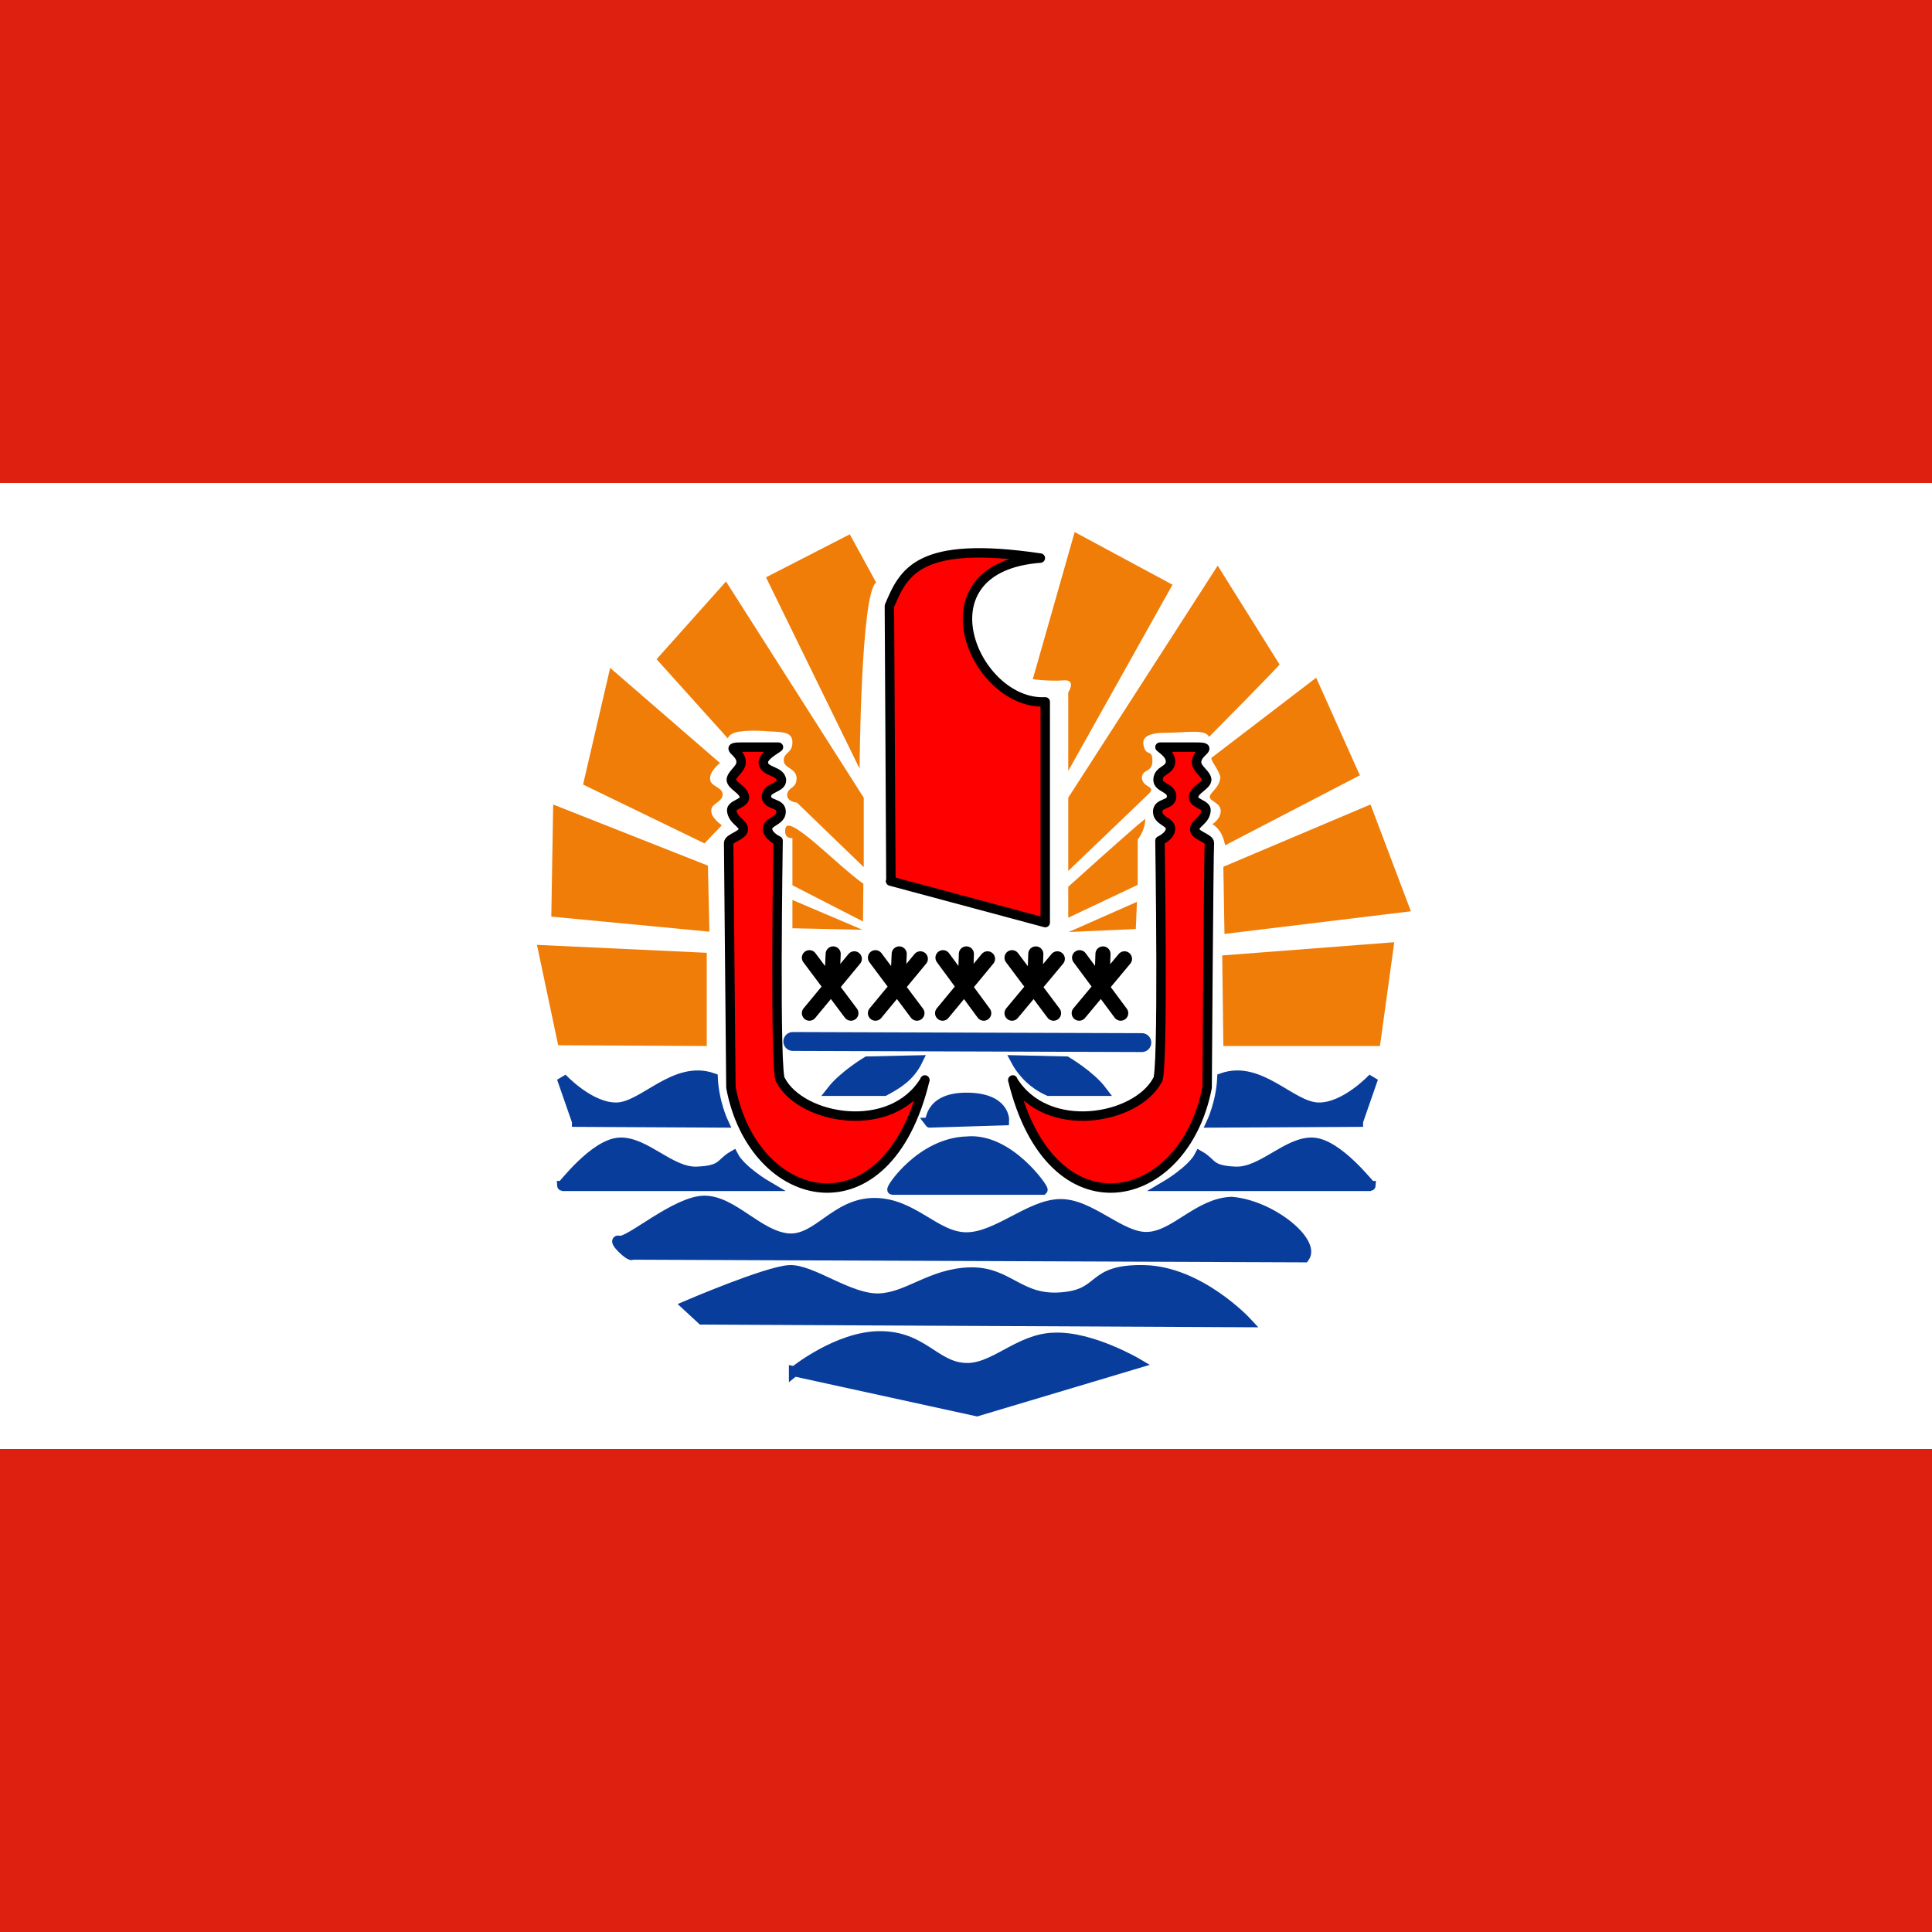
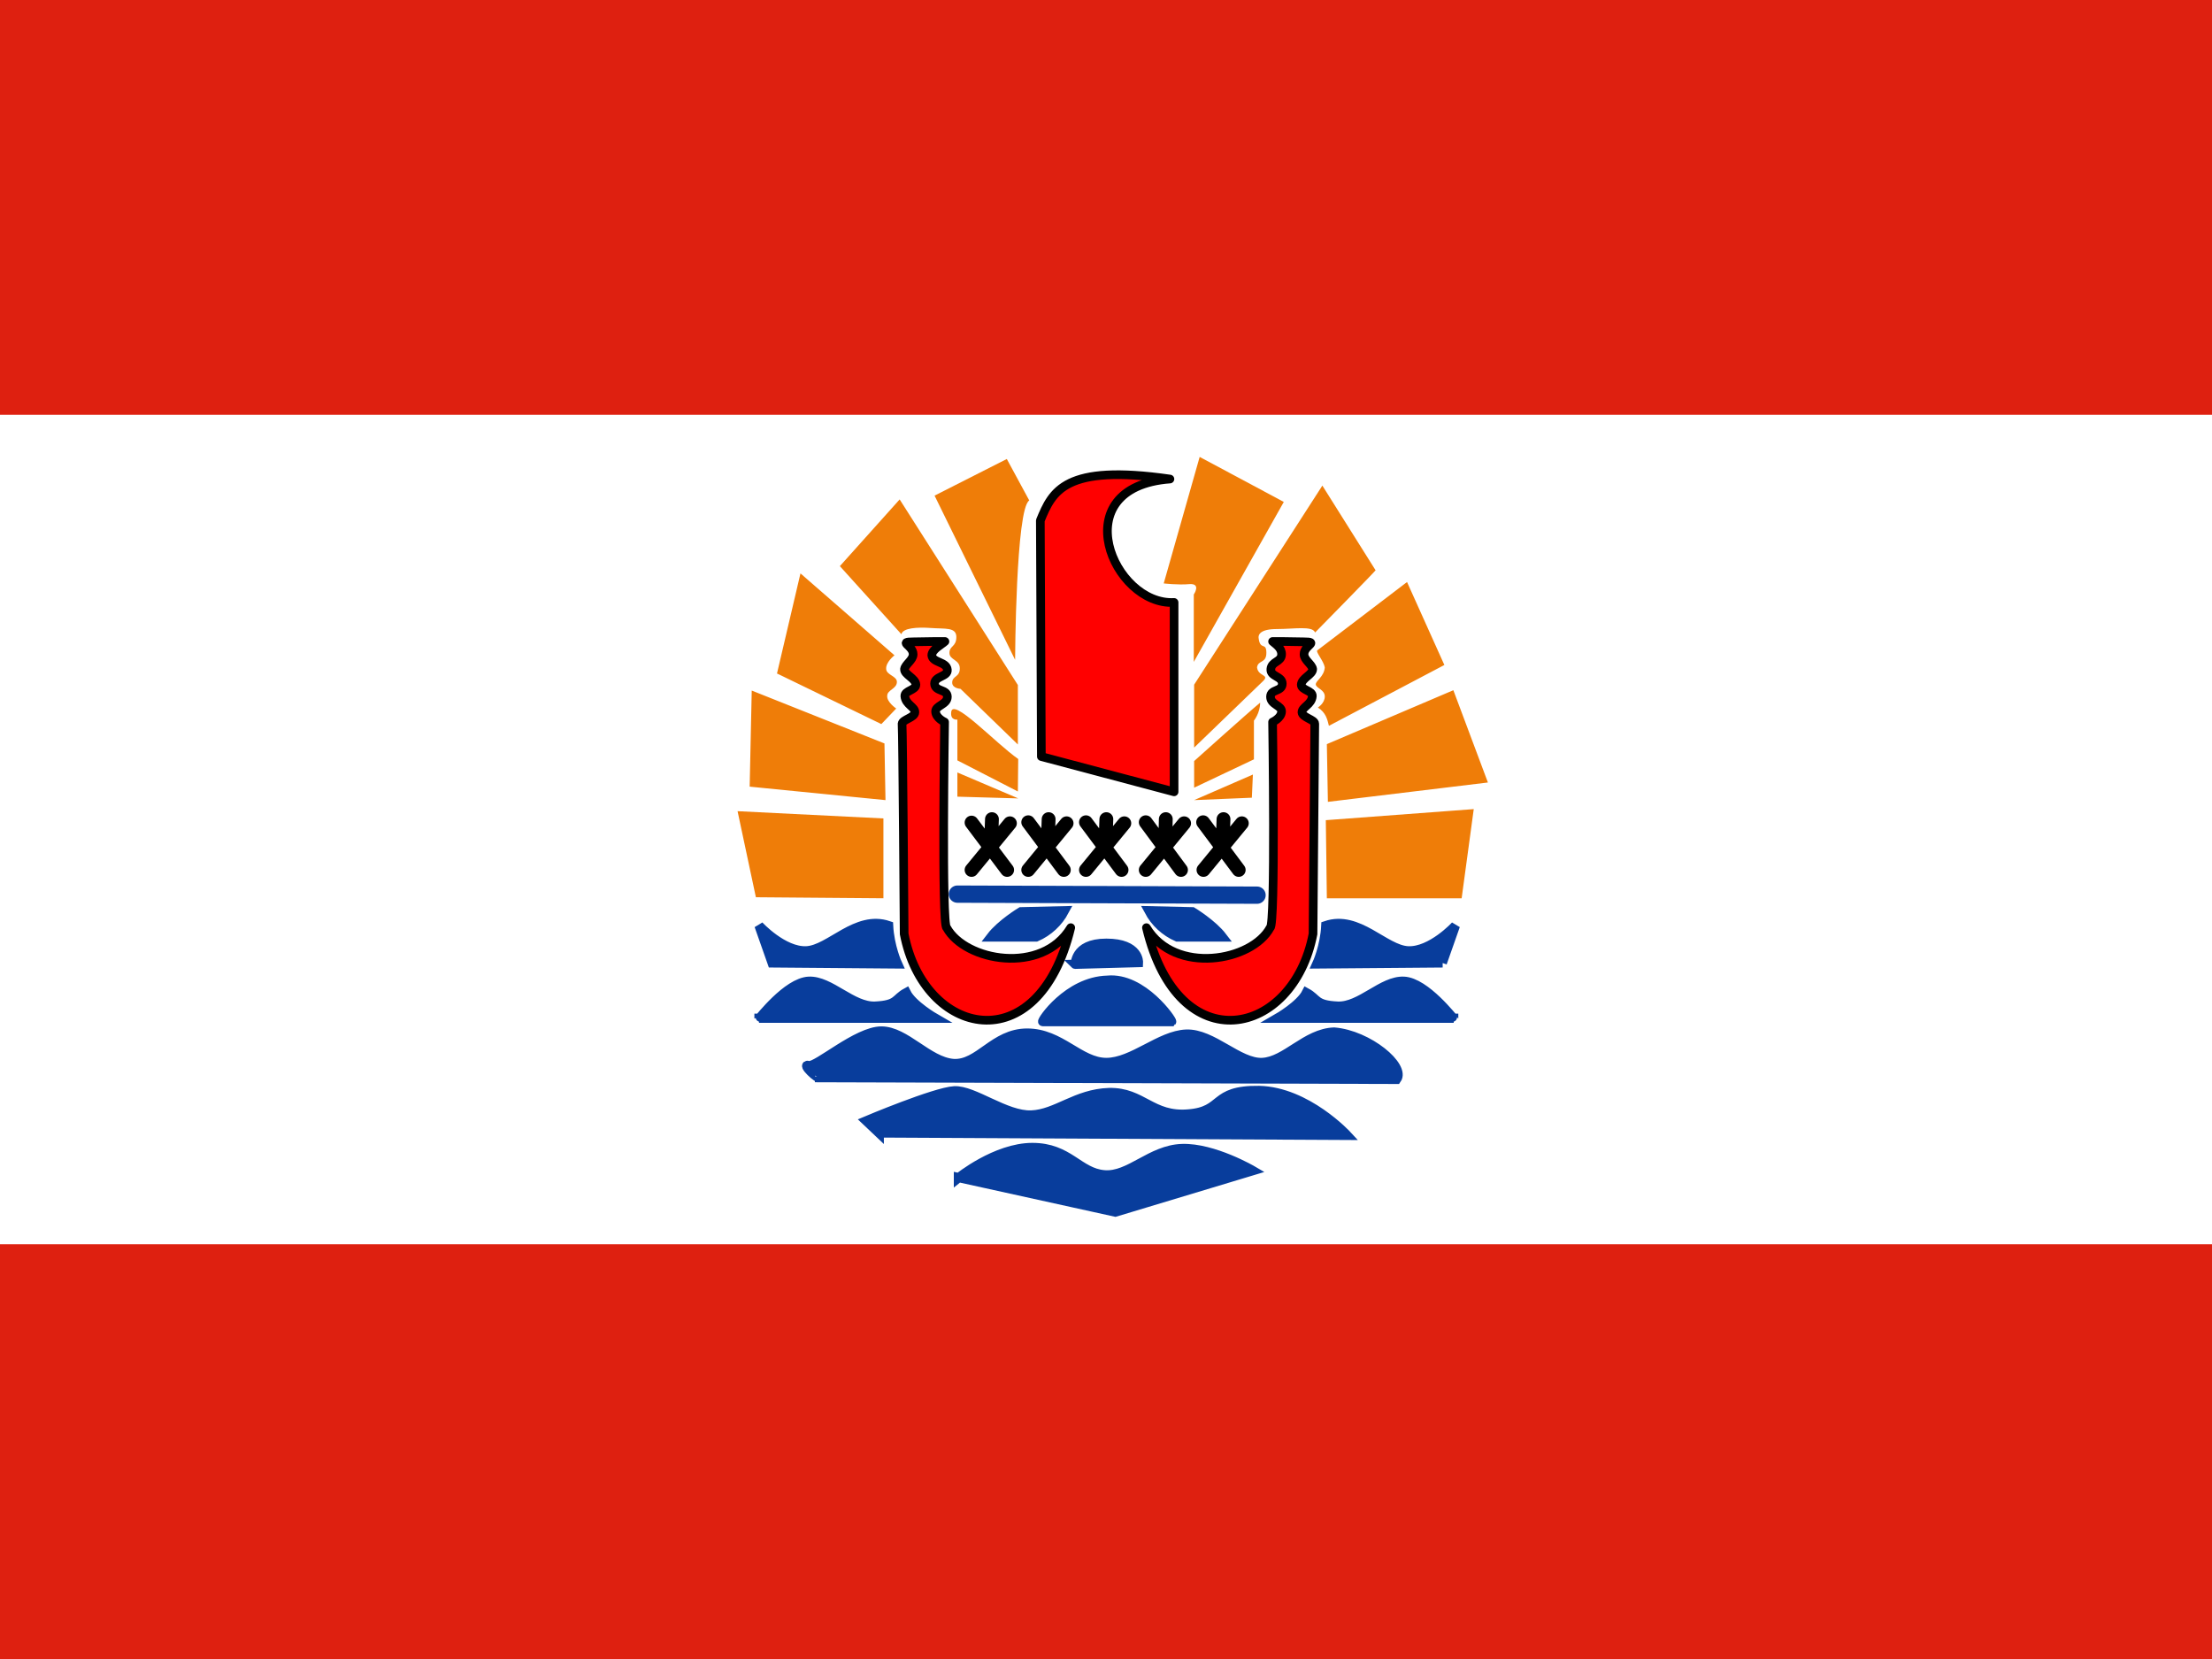
- <svg xmlns="http://www.w3.org/2000/svg" id="flag-icon-css-pf" viewBox="0 0 512 512">
+ <svg xmlns="http://www.w3.org/2000/svg" id="flag-icon-css-pf" viewBox="0 0 640 480">
  <defs>
    <clipPath id="a">
-       <path fill-opacity=".7" d="M0 0h512v512H0z" />
+       <path fill-opacity=".7" d="M0 0h640v480H0z" />
    </clipPath>
  </defs>
  <g clip-path="url(#a)">
-     <path style="width:0" fill="#fff" d="M0 0h512v512H0z" />
-     <path fill="#083d9c" fill-rule="evenodd" stroke="#083d9c" stroke-width="2pt" d="M210.4 363.5s11.6-9.4 22.8-9.4 14.4 7.8 22.2 8.4c7.8.7 14.4-7.8 24-8 9.8-.4 22 6.8 22 6.8L258.9 374l-48.5-10.6zm-24.3-13.8l144.3.7s-12.5-13.5-27.2-13.8c-14.6-.3-10.6 6.3-21.8 7.2-11.3 1-14.1-6.9-24.4-6.6-10.3.3-16.3 6.6-24 6.9-7.9.3-17.9-7.8-23.8-7.5-6 .3-27.2 9.4-27.2 9.4l4 3.7zm-18.5-17.2l178.1.7c2.9-4.1-8.7-13.8-19.3-14.7-8.8.3-15 9-22.2 9.3-7.2.4-15.3-9-23.5-8.7-8 .3-16.5 8.8-24.6 8.8-8.2 0-14.1-9.1-24.4-9.1s-15 10-22.8 9.4c-7.9-.7-14.7-10-22.2-10s-20 11.2-22.5 10.6c-2.5-.6 3.1 4.7 3.4 3.7z" />
-     <path fill="red" fill-rule="evenodd" stroke="#000" stroke-linejoin="round" stroke-width="2.5" d="M236 233.5l41 11V186c-18.8 1-34.4-35.6-1.3-38.1-32.4-4.8-36.2 3.7-40 12.7l.4 72.9z" />
-     <path fill="#083d9c" fill-rule="evenodd" stroke="#083d9c" stroke-linecap="round" stroke-width="5" d="M210.1 276l92.5.3" />
-     <path fill="none" stroke="#000" stroke-linecap="round" stroke-width="4" d="M214.5 253.8l11 14.7m-11 0l11.9-14.4m-5.6-1.3l-.4 9.1m11.6-8.1l11 14.7m-11 0l11.9-14.4m-5.6-1.3l-.4 9.1m12-8.1l10.8 14.7m-10.9 0l11.9-14.4m-5.6-1.3l-.3 9.1m12.4-8.1l11 14.7m-11 0l12-14.4m-5.7-1.3l-.3 9.1m11.9-8.1l10.9 14.7m-11 0l12-14.4m-5.7-1.3l-.3 9.1" />
-     <path fill="#ef7d08" fill-rule="evenodd" d="M148 277l39.3.2v-24.7l-45-2.1 5.6 26.5zm-2-34.1l42 4-.4-17.5-41-16.2-.5 29.7zm8.5-35l32.2 15.6 4.6-4.8s-3-2-2.8-4c0-1.8 3-2.1 3-4.2 0-1.9-3.3-2.1-3.3-4-.3-2 2.6-4.3 2.6-4.3L161.7 177l-7.2 31zm211.2 69.3h-41.5l-.3-24 45.6-3.5-3.8 27.5zm-41.2-29.7l49.4-6-10.7-28.3-39 16.5.3 17.8zm36-42.1L324.7 224c-.5-2-1-4-3.4-5.6 0 0 2.2-1.3 2.2-3.5s-2.9-2.5-2.9-3.7 2.6-2.4 2.8-5.2c-.3-2-2.8-4.6-2.3-5.2l27.7-21.2 11.5 25.7zM283.1 247l17.9-.8.3-7.2-18.1 8zm-54.3-.6L210 246v-7.5l18.8 8zm-.1-2.2l-18.7-9.6v-12.5s-2.2.3-1.9-2.2c.1-5.2 13.8 9.5 20.7 14.3l-.1 10zm54.4-1.1V235s16.8-15.2 20.4-18c0 3.1-2 5.5-2 5.5v12l-18.4 8.7zM174 174.7l18.9 21c.5-2 4.8-2.2 9.2-2 4.4.4 7.9-.2 7.9 3 0 3-2.3 2.6-2.3 4.8s3.4 2 3.4 4.8-2.4 2.2-2.5 4.4c0 1.8 2.6 2 2.6 2l17.7 17.1v-18.4l-36.5-57.3-18.4 20.6zm29-21.7l24.8 50.7s.3-46.8 4.4-49.3l-7-12.8L203 153zm107.7 2l-27.6 49.3v-20.8s2.3-3.5-1.3-3.2c-3.6.3-8.1-.3-8.1-.3l11.1-39 26 14zm28.4 21.1c-.3.6-18.7 19.2-18.7 19.2-.8-2.2-6.4-1.1-11.6-1.1-5.3 0-6 1.7-5.8 3 .6 3.7 2.4 1 2.4 4.4 0 3.3-2.6 2-2.8 4.5.2 2.8 4 2.1 1.8 4.3l-21.3 20.4v-19.4l39.6-61.5 16.4 26.2z" />
-     <path fill="red" fill-rule="evenodd" stroke="#000" stroke-linejoin="round" stroke-width="2.5" d="M245.1 286.3c-8.9 14.7-32.7 10.4-38.2 0-1.7-.4-.7-63.5-.7-63.5s-2.7-1.2-2.8-3.1c-.1-2 3.6-2.1 3.6-4.6 0-2.5-3.8-1.6-3.9-4 0-2.5 4.1-2.2 4-4.4-.3-2.5-4.6-2.1-4.8-4.5-.2-1.8 3-3.4 4-4.2h-9.9c-4.8 0 .1 1.1 0 4 0 1.8-2.4 3-2.6 4.6 0 1.6 3.4 2.7 3.5 4.7 0 1.7-3.5 1.9-3.4 3.5.3 2.7 3.1 3.3 3.1 5 0 1.6-3.9 2.3-3.9 3.6l.6 64.8c6 31.8 41.4 39.8 51.4-2zm23.3 0c9 14.7 32.7 10.4 38.3 0 1.7-.4.7-63.5.7-63.5s2.7-1.2 2.8-3.1c.1-2-3.4-2.1-3.4-4.6 0-2.5 3.6-1.6 3.7-4 0-2.5-3.8-2.3-3.6-4.6.2-2.5 3.1-2.2 3.3-4.5.1-2-1.9-3.2-2.8-4h9.7c4.9 0 0 1.1 0 4 0 1.8 2.5 3 2.7 4.6 0 1.6-3.5 2.7-3.5 4.7 0 1.7 3.5 1.9 3.3 3.5-.2 2.7-3 3.3-3 5 0 1.6 3.9 2.3 3.9 3.6-.2 2.6-.6 64.8-.6 64.8-6.1 31.8-41.4 39.8-51.5-2z" />
-     <path fill="#083d9c" fill-rule="evenodd" stroke="#083d9c" stroke-width="2pt" d="M236.5 315.3h39.8c.3-.3-9-13.8-20-12.8-12.2.3-20.5 12.8-19.8 12.8zm126.8-1h-54.4s7-4.1 9-8c3.5 2 2.5 3.9 9.5 4.2 7 .3 13.8-8 20.5-7.7 6.7.3 15.4 11.8 15.4 11.5zm-214.4 0h54.4s-7-4.1-9-8c-3.5 2-2.5 3.9-9.6 4.2-7 .3-13.7-8-20.5-7.7-6.7.3-15.3 11.8-15.3 11.5zm4-17l38.8.2s-2.5-5.3-2.8-11.8c-10-3.5-18.2 7.5-25.3 7.8-7.2.3-14.7-7.8-14.7-7.8l4 11.5zm207 0l-38.8.2s2.5-5.3 2.8-11.8c10-3.5 18.1 7.5 25.3 7.8 7.2.3 14.7-7.8 14.7-7.8l-4 11.5zm-113.5.2l19.7-.6s.3-6-10-6-9.4 7-9.7 6.6zm-12-8.4c3.5-1.9 6.7-3.8 8.8-8.1l-13.4.3s-6.2 3.7-9.4 7.8h14zm43.5 0a18.2 18.2 0 0 1-8.7-8.1l13.4.3s6.3 3.7 9.4 7.8h-14z" />
-     <path fill="#de2010" fill-rule="evenodd" d="M-128 384h768v128h-768zm0-384h768v128h-768z" />
+     <path fill="#fff" d="M0 0h640v480H0z" />
+     <path fill="#fff" d="M80 0h480v480H80z" />
+     <path fill="#083d9c" fill-rule="evenodd" stroke="#083d9c" stroke-width="2pt" d="M277.3 340.8s10.8-8.8 21.4-8.8 13.4 7.3 20.8 7.9c7.3.6 13.4-7.3 22.5-7.6 9.1-.3 20.5 6.4 20.5 6.4l-39.8 12-45.4-10zm-22.9-13l135.4.7s-11.7-12.7-25.5-13c-13.8-.2-10 6-20.5 6.8-10.6.9-13.2-6.4-22.9-6.2-9.6.3-15.2 6.2-22.5 6.5-7.4.3-16.7-7.3-22.3-7-5.6.3-25.5 8.7-25.5 8.7l3.8 3.6zm-17.3-16l167 .5c2.7-3.8-8.2-12.9-18.1-13.7-8.2.3-14 8.5-20.8 8.8-6.8.3-14.4-8.5-22-8.2-7.6.3-15.5 8.2-23.1 8.2-7.7 0-13.2-8.5-22.9-8.5s-14 9.3-21.4 8.8c-7.3-.6-13.8-9.4-20.8-9.4s-18.7 10.5-21 10c-2.4-.7 2.9 4.3 3.1 3.4z" />
+     <path fill="red" fill-rule="evenodd" stroke="#000" stroke-linejoin="round" stroke-width="2.5" d="M301.3 218.9l38.4 10.2v-54.8c-17.6 1-32.2-33.4-1.2-35.7-30.5-4.4-34 3.5-37.5 12l.3 68.3z" />
+     <path fill="#083d9c" fill-rule="evenodd" stroke="#083d9c" stroke-linecap="round" stroke-width="5" d="M277 258.7l86.7.3" />
+     <path fill="none" stroke="#000" stroke-linecap="round" stroke-width="4" d="M281.1 238l10.3 13.7m-10.3 0l11.1-13.5M287 237l-.3 8.5m10.8-7.6l10.3 13.8m-10.3 0l11.1-13.5m-5.2-1.2l-.3 8.5m11.1-7.6l10.3 13.8m-10.3 0l11.1-13.5m-5.2-1.2l-.3 8.5m11.7-7.6l10.2 13.8m-10.2 0l11.1-13.5m-5.3-1.2l-.2 8.5m11-7.6l10.3 13.8m-10.2 0l11.1-13.5M354 237l-.3 8.5" />
+     <path fill="#ef7d08" fill-rule="evenodd" d="M218.7 259.6l36.9.3v-23.1l-42.2-2.1 5.3 24.9zm-1.8-32l39.3 3.9-.3-16.4-38.4-15.3-.6 27.9zm8-32.7l30.1 14.6 4.3-4.5s-2.8-1.9-2.6-3.7c0-1.7 2.8-2 2.8-4 0-1.7-3-2-3.1-3.7-.2-2 2.4-4 2.4-4l-27.2-23.7-6.8 29zm198 65h-39l-.3-22.6 42.8-3.2-3.5 25.8zM384.2 232l46.3-5.6-10-26.7-36.6 15.6.3 16.7zm33.7-39.6L384.5 210c-.5-2-.9-3.8-3.2-5.3 0 0 2-1.2 2-3.2s-2.6-2.4-2.6-3.5 2.4-2.2 2.6-4.9c-.3-1.8-2.6-4.4-2.2-4.9l26-19.8 10.8 24zm-72.4 39.1l16.7-.7.3-6.7-17 7.4zm-51-.5l-17.5-.5v-7l17.6 7.5zm0-2l-17.5-9v-11.8s-2 .3-1.8-2c.1-4.9 12.9 8.9 19.4 13.4l-.1 9.4zm51-1.1v-7.7s15.8-14.2 19.1-16.9c0 3-1.8 5.2-1.8 5.2v11.2l-17.3 8.2zM243 163.8l17.8 19.7c.4-1.8 4.5-2.1 8.6-1.8 4 .3 7.3-.3 7.3 2.6s-2 2.5-2 4.6 3 1.9 3 4.5-2.2 2.1-2.2 4.1c0 1.7 2.4 1.8 2.4 1.8l16.6 16.1v-17.2l-34.2-53.7-17.3 19.3zm27.4-20.4l23.3 47.5s.2-43.8 4.1-46.1l-6.5-12-20.9 10.6zm101 1.9l-26 46.2V172s2.2-3.2-1.2-3c-3.4.3-7.5-.2-7.5-.2l10.4-36.6 24.3 13zM398 165c-.3.5-17.5 18-17.5 18-.8-2-6-1-11-1-4.9 0-5.6 1.6-5.3 2.9.5 3.3 2.2.8 2.2 4 0 3.1-2.4 2-2.7 4.2.3 2.7 3.8 2 1.7 4l-19.9 19.2v-18.2l37.1-57.6L398 165z" />
+     <path fill="red" fill-rule="evenodd" stroke="#000" stroke-linejoin="round" stroke-width="2.5" d="M309.8 268.4c-8.3 13.8-30.6 9.7-35.9 0-1.5-.4-.6-59.5-.6-59.5s-2.5-1.1-2.6-3c-.1-1.8 3.4-2 3.4-4.3s-3.6-1.4-3.7-3.8c0-2.2 3.9-2 3.7-4-.2-2.4-4.3-2-4.5-4.2 0-1.7 3-3.2 3.8-4a61.3 61.3 0 0 1-2.8 0l-6.4.1c-4.6 0 0 1 0 3.6 0 1.7-2.3 2.9-2.5 4.3-.1 1.6 3.2 2.6 3.3 4.5 0 1.6-3.3 1.7-3.2 3.3.2 2.5 3 3.1 2.9 4.7 0 1.5-3.6 2.1-3.7 3.3.2 2.4.6 60.8.6 60.8 5.7 29.8 38.8 37.3 48.2-1.8zm21.9 0c8.3 13.8 30.6 9.7 35.8 0 1.6-.4.7-59.5.7-59.5s2.5-1.1 2.6-3c.1-1.8-3.2-2-3.2-4.3s3.4-1.4 3.4-3.8c0-2.2-3.5-2-3.3-4.2.2-2.3 3-2 3.1-4.2.1-1.9-1.7-3-2.6-3.8h2.7l6.4.1c4.5 0 0 1 0 3.6 0 1.7 2.3 2.9 2.5 4.3 0 1.6-3.2 2.6-3.3 4.5 0 1.6 3.3 1.7 3.2 3.3-.2 2.5-3 3.1-3 4.7.1 1.5 3.7 2.1 3.7 3.3l-.5 60.8c-5.7 29.8-38.9 37.3-48.2-1.8z" />
+     <path fill="#083d9c" fill-rule="evenodd" stroke="#083d9c" stroke-width="2pt" d="M301.7 295.6H339c.3-.3-8.4-13-18.6-12-11.5.3-19.3 12-18.7 12zm118.9-1h-51s6.6-3.8 8.4-7.4c3.3 1.8 2.4 3.6 9 3.9 6.6.3 12.9-7.5 19.2-7.2 6.3.3 14.4 11 14.4 10.8zm-201 0h51s-6.6-3.8-8.4-7.4c-3.3 1.8-2.4 3.6-9 3.9-6.6.3-13-7.5-19.2-7.2-6.3.3-14.4 11-14.4 10.8zm3.8-16l36.3.3s-2.3-5-2.6-11.1c-9.4-3.2-17 7-23.8 7.3-6.7.3-13.7-7.3-13.7-7.3l3.8 10.8zm194 0l-36.4.3s2.3-5 2.6-11.1c9.4-3.2 17 7 23.8 7.3 6.7.3 13.7-7.3 13.7-7.3l-3.8 10.8zM311 279l18.4-.5s.3-5.6-9.3-5.6-8.8 6.4-9.1 6.1zm-11.2-7.9a17 17 0 0 0 8.2-7.6l-12.6.3s-5.8 3.5-8.7 7.3h13.1zm40.8 0a17 17 0 0 1-8.2-7.6l12.6.3s5.8 3.5 8.7 7.3h-13.1z" />
+     <path fill="#de2010" fill-rule="evenodd" d="M-40 360h720v120H-40zm0-360h720v120H-40z" />
  </g>
</svg>
